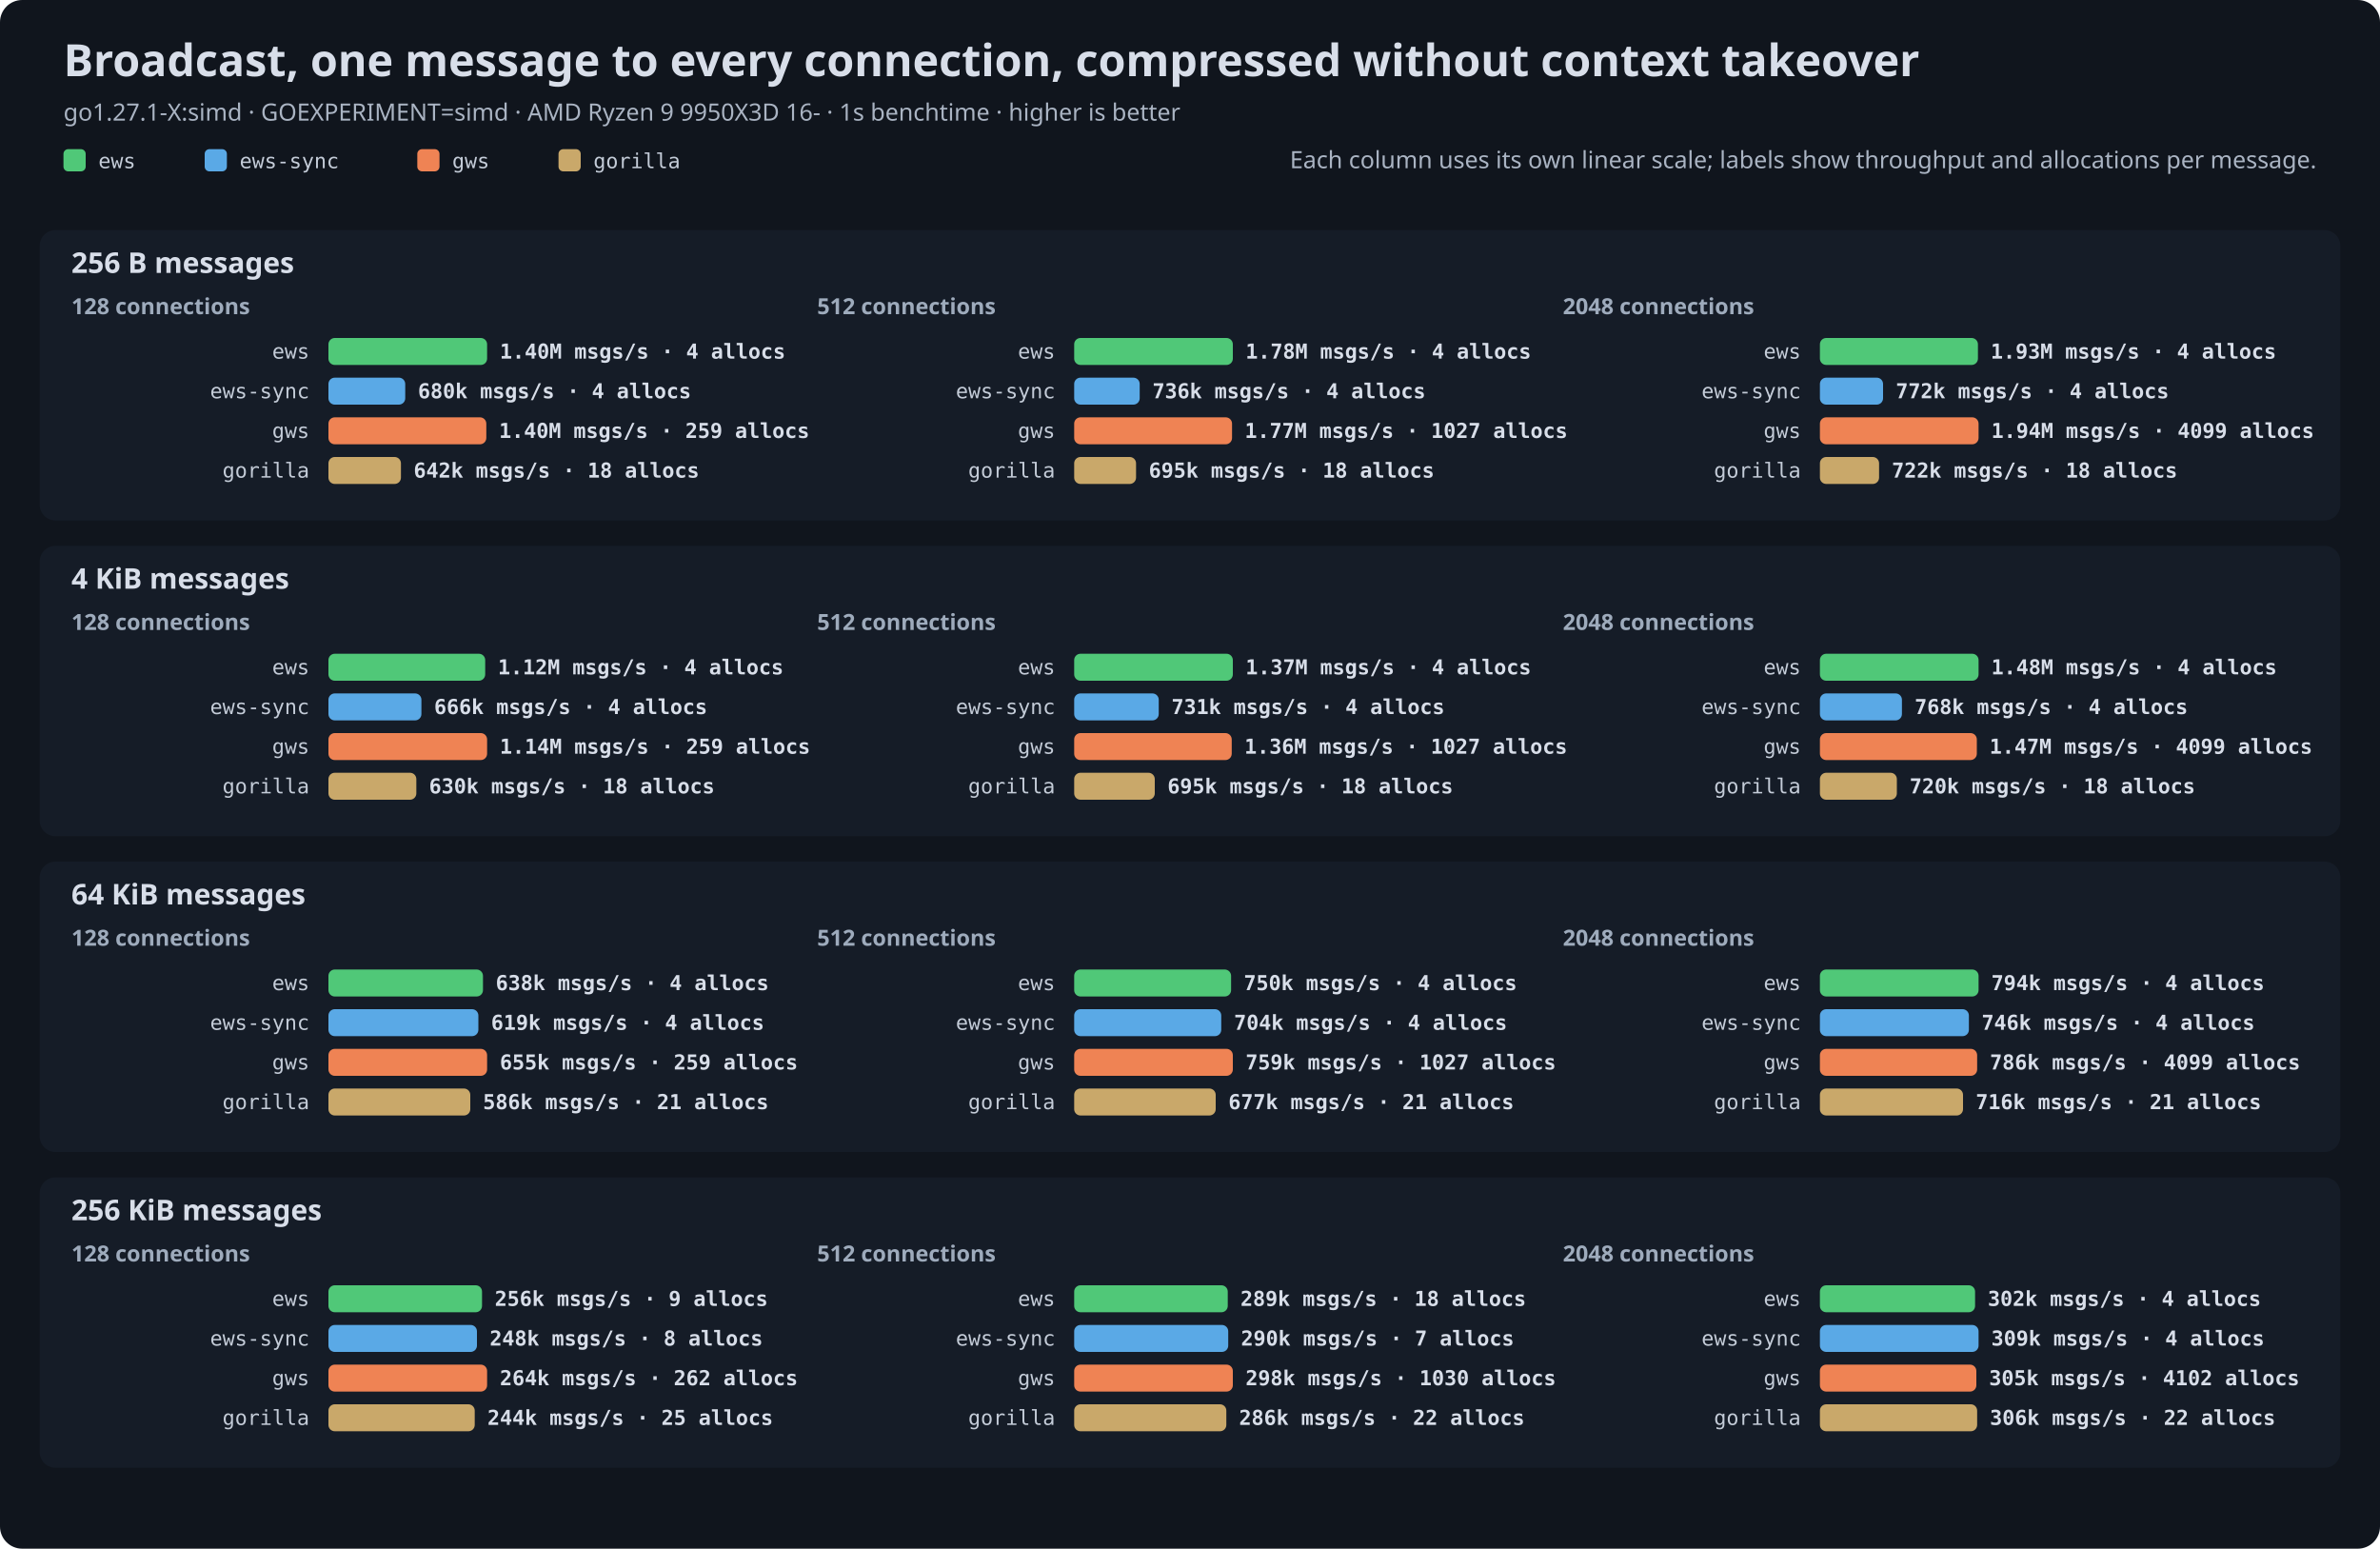
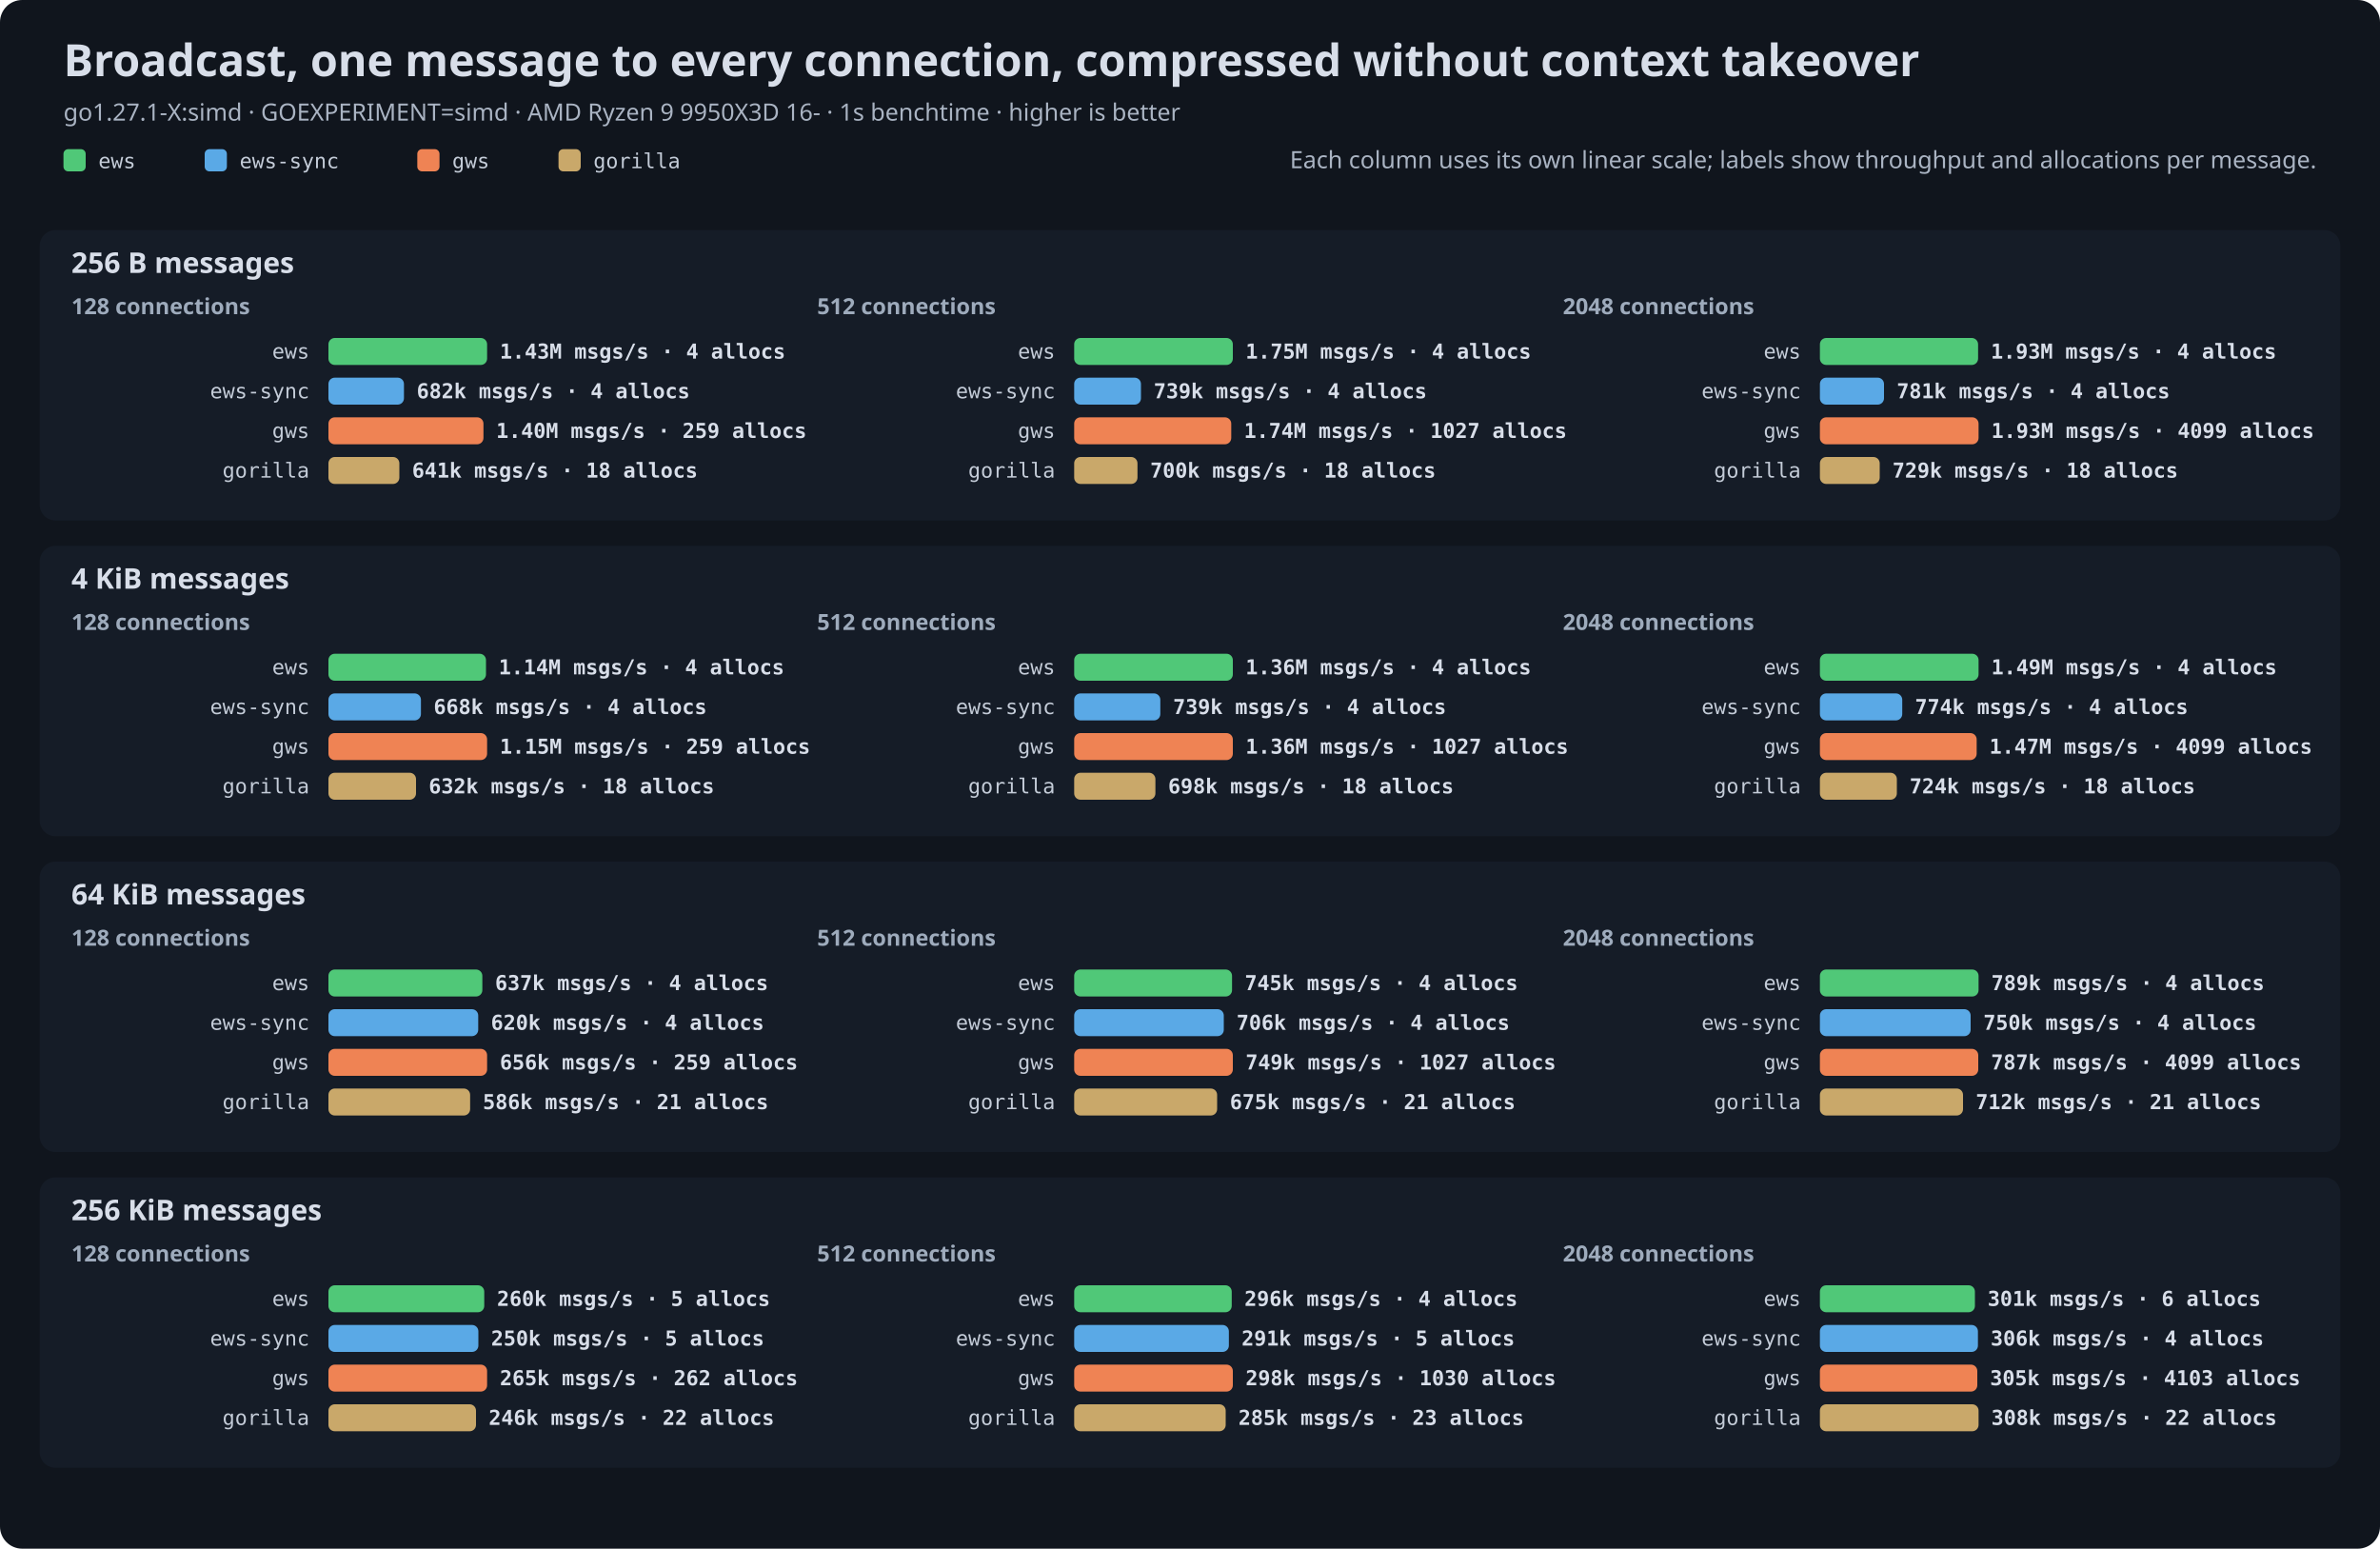
<svg xmlns="http://www.w3.org/2000/svg" width="1500" height="976" viewBox="0 0 1500 976" role="img" aria-labelledby="title desc">
  <style>text{font-family:ui-monospace,SFMono-Regular,Menlo,Consolas,monospace;fill:#d8dee9}.title{font-family:ui-sans-serif,system-ui,sans-serif;font-size:28px;font-weight:700}.subtitle{font-family:ui-sans-serif,system-ui,sans-serif;font-size:15px;fill:#aab4c3}.group{font-family:ui-sans-serif,system-ui,sans-serif;font-size:18px;font-weight:650}.contract{font-family:ui-sans-serif,system-ui,sans-serif;font-size:14px;font-weight:650;fill:#9eabbc}.series{font-size:13px;fill:#c4ccd8}.value{font-size:13px;font-weight:650}.panel{fill:#151c27}</style>
  <rect width="1500" height="976" rx="14" fill="#10151d" />
  <text class="title" x="40" y="48">Broadcast, one message to every connection, compressed without context takeover</text>
  <text class="subtitle" x="40" y="76">go1.27.1-X:simd · GOEXPERIMENT=simd · AMD Ryzen 9 9950X3D 16- · 1s benchtime · higher is better</text>
  <rect x="40" y="94" width="14" height="14" rx="3" fill="#50c878" />
  <text class="series" x="62" y="106">ews</text>
  <rect x="129" y="94" width="14" height="14" rx="3" fill="#5aa9e6" />
  <text class="series" x="151" y="106">ews-sync</text>
  <rect x="263" y="94" width="14" height="14" rx="3" fill="#ef8354" />
  <text class="series" x="285" y="106">gws</text>
  <rect x="352" y="94" width="14" height="14" rx="3" fill="#c9a86a" />
  <text class="series" x="374" y="106">gorilla</text>
  <text class="subtitle" x="1460" y="106" text-anchor="end">Each column uses its own linear scale; labels show throughput and allocations per message.</text>
  <g transform="translate(0,145)">
    <rect class="panel" x="25" y="0" width="1450" height="183" rx="10" />
    <text class="group" x="45" y="27">256 B messages</text>
    <text class="contract" x="45" y="53">128 connections</text>
    <text class="series" x="195" y="81" text-anchor="end">ews</text>
    <rect x="207" y="68" width="100.0" height="17" rx="4" fill="#50c878" />
-     <text class="value" x="315.0" y="81">1.40M msgs/s · 4 allocs</text>
+     <text class="value" x="315.0" y="81">1.43M msgs/s · 4 allocs</text>
    <text class="series" x="195" y="106" text-anchor="end">ews-sync</text>
-     <rect x="207" y="93" width="48.4" height="17" rx="4" fill="#5aa9e6" />
-     <text class="value" x="263.4" y="106">680k msgs/s · 4 allocs</text>
+     <rect x="207" y="93" width="47.6" height="17" rx="4" fill="#5aa9e6" />
+     <text class="value" x="262.6" y="106">682k msgs/s · 4 allocs</text>
    <text class="series" x="195" y="131" text-anchor="end">gws</text>
-     <rect x="207" y="118" width="99.5" height="17" rx="4" fill="#ef8354" />
-     <text class="value" x="314.5" y="131">1.40M msgs/s · 259 allocs</text>
+     <rect x="207" y="118" width="97.7" height="17" rx="4" fill="#ef8354" />
+     <text class="value" x="312.7" y="131">1.40M msgs/s · 259 allocs</text>
    <text class="series" x="195" y="156" text-anchor="end">gorilla</text>
-     <rect x="207" y="143" width="45.7" height="17" rx="4" fill="#c9a86a" />
-     <text class="value" x="260.7" y="156">642k msgs/s · 18 allocs</text>
+     <rect x="207" y="143" width="44.7" height="17" rx="4" fill="#c9a86a" />
+     <text class="value" x="259.7" y="156">641k msgs/s · 18 allocs</text>
    <text class="contract" x="515" y="53">512 connections</text>
    <text class="series" x="665" y="81" text-anchor="end">ews</text>
    <rect x="677" y="68" width="100.0" height="17" rx="4" fill="#50c878" />
-     <text class="value" x="785.0" y="81">1.78M msgs/s · 4 allocs</text>
+     <text class="value" x="785.0" y="81">1.75M msgs/s · 4 allocs</text>
    <text class="series" x="665" y="106" text-anchor="end">ews-sync</text>
-     <rect x="677" y="93" width="41.3" height="17" rx="4" fill="#5aa9e6" />
-     <text class="value" x="726.3" y="106">736k msgs/s · 4 allocs</text>
+     <rect x="677" y="93" width="42.1" height="17" rx="4" fill="#5aa9e6" />
+     <text class="value" x="727.1" y="106">739k msgs/s · 4 allocs</text>
    <text class="series" x="665" y="131" text-anchor="end">gws</text>
-     <rect x="677" y="118" width="99.5" height="17" rx="4" fill="#ef8354" />
-     <text class="value" x="784.5" y="131">1.77M msgs/s · 1027 allocs</text>
+     <rect x="677" y="118" width="99.0" height="17" rx="4" fill="#ef8354" />
+     <text class="value" x="784.0" y="131">1.74M msgs/s · 1027 allocs</text>
    <text class="series" x="665" y="156" text-anchor="end">gorilla</text>
-     <rect x="677" y="143" width="39.0" height="17" rx="4" fill="#c9a86a" />
-     <text class="value" x="724.0" y="156">695k msgs/s · 18 allocs</text>
+     <rect x="677" y="143" width="39.9" height="17" rx="4" fill="#c9a86a" />
+     <text class="value" x="724.9" y="156">700k msgs/s · 18 allocs</text>
    <text class="contract" x="985" y="53">2048 connections</text>
    <text class="series" x="1135" y="81" text-anchor="end">ews</text>
-     <rect x="1147" y="68" width="99.6" height="17" rx="4" fill="#50c878" />
-     <text class="value" x="1254.6" y="81">1.93M msgs/s · 4 allocs</text>
+     <rect x="1147" y="68" width="99.7" height="17" rx="4" fill="#50c878" />
+     <text class="value" x="1254.7" y="81">1.93M msgs/s · 4 allocs</text>
    <text class="series" x="1135" y="106" text-anchor="end">ews-sync</text>
-     <rect x="1147" y="93" width="39.8" height="17" rx="4" fill="#5aa9e6" />
-     <text class="value" x="1194.8" y="106">772k msgs/s · 4 allocs</text>
+     <rect x="1147" y="93" width="40.4" height="17" rx="4" fill="#5aa9e6" />
+     <text class="value" x="1195.4" y="106">781k msgs/s · 4 allocs</text>
    <text class="series" x="1135" y="131" text-anchor="end">gws</text>
    <rect x="1147" y="118" width="100.0" height="17" rx="4" fill="#ef8354" />
-     <text class="value" x="1255.0" y="131">1.94M msgs/s · 4099 allocs</text>
+     <text class="value" x="1255.0" y="131">1.93M msgs/s · 4099 allocs</text>
    <text class="series" x="1135" y="156" text-anchor="end">gorilla</text>
-     <rect x="1147" y="143" width="37.3" height="17" rx="4" fill="#c9a86a" />
-     <text class="value" x="1192.3" y="156">722k msgs/s · 18 allocs</text>
+     <rect x="1147" y="143" width="37.7" height="17" rx="4" fill="#c9a86a" />
+     <text class="value" x="1192.7" y="156">729k msgs/s · 18 allocs</text>
  </g>
  <g transform="translate(0,344)">
    <rect class="panel" x="25" y="0" width="1450" height="183" rx="10" />
    <text class="group" x="45" y="27">4 KiB messages</text>
    <text class="contract" x="45" y="53">128 connections</text>
    <text class="series" x="195" y="81" text-anchor="end">ews</text>
-     <rect x="207" y="68" width="98.8" height="17" rx="4" fill="#50c878" />
-     <text class="value" x="313.8" y="81">1.12M msgs/s · 4 allocs</text>
+     <rect x="207" y="68" width="99.3" height="17" rx="4" fill="#50c878" />
+     <text class="value" x="314.3" y="81">1.14M msgs/s · 4 allocs</text>
    <text class="series" x="195" y="106" text-anchor="end">ews-sync</text>
-     <rect x="207" y="93" width="58.6" height="17" rx="4" fill="#5aa9e6" />
-     <text class="value" x="273.6" y="106">666k msgs/s · 4 allocs</text>
+     <rect x="207" y="93" width="58.3" height="17" rx="4" fill="#5aa9e6" />
+     <text class="value" x="273.3" y="106">668k msgs/s · 4 allocs</text>
    <text class="series" x="195" y="131" text-anchor="end">gws</text>
    <rect x="207" y="118" width="100.0" height="17" rx="4" fill="#ef8354" />
-     <text class="value" x="315.0" y="131">1.14M msgs/s · 259 allocs</text>
+     <text class="value" x="315.0" y="131">1.15M msgs/s · 259 allocs</text>
    <text class="series" x="195" y="156" text-anchor="end">gorilla</text>
-     <rect x="207" y="143" width="55.4" height="17" rx="4" fill="#c9a86a" />
-     <text class="value" x="270.4" y="156">630k msgs/s · 18 allocs</text>
+     <rect x="207" y="143" width="55.2" height="17" rx="4" fill="#c9a86a" />
+     <text class="value" x="270.2" y="156">632k msgs/s · 18 allocs</text>
    <text class="contract" x="515" y="53">512 connections</text>
    <text class="series" x="665" y="81" text-anchor="end">ews</text>
    <rect x="677" y="68" width="100.0" height="17" rx="4" fill="#50c878" />
-     <text class="value" x="785.0" y="81">1.37M msgs/s · 4 allocs</text>
+     <text class="value" x="785.0" y="81">1.36M msgs/s · 4 allocs</text>
    <text class="series" x="665" y="106" text-anchor="end">ews-sync</text>
-     <rect x="677" y="93" width="53.3" height="17" rx="4" fill="#5aa9e6" />
-     <text class="value" x="738.3" y="106">731k msgs/s · 4 allocs</text>
+     <rect x="677" y="93" width="54.3" height="17" rx="4" fill="#5aa9e6" />
+     <text class="value" x="739.3" y="106">739k msgs/s · 4 allocs</text>
    <text class="series" x="665" y="131" text-anchor="end">gws</text>
-     <rect x="677" y="118" width="99.3" height="17" rx="4" fill="#ef8354" />
-     <text class="value" x="784.3" y="131">1.36M msgs/s · 1027 allocs</text>
+     <rect x="677" y="118" width="100.0" height="17" rx="4" fill="#ef8354" />
+     <text class="value" x="785.0" y="131">1.36M msgs/s · 1027 allocs</text>
    <text class="series" x="665" y="156" text-anchor="end">gorilla</text>
-     <rect x="677" y="143" width="50.8" height="17" rx="4" fill="#c9a86a" />
-     <text class="value" x="735.8" y="156">695k msgs/s · 18 allocs</text>
+     <rect x="677" y="143" width="51.2" height="17" rx="4" fill="#c9a86a" />
+     <text class="value" x="736.2" y="156">698k msgs/s · 18 allocs</text>
    <text class="contract" x="985" y="53">2048 connections</text>
    <text class="series" x="1135" y="81" text-anchor="end">ews</text>
    <rect x="1147" y="68" width="100.0" height="17" rx="4" fill="#50c878" />
-     <text class="value" x="1255.0" y="81">1.48M msgs/s · 4 allocs</text>
+     <text class="value" x="1255.0" y="81">1.49M msgs/s · 4 allocs</text>
    <text class="series" x="1135" y="106" text-anchor="end">ews-sync</text>
-     <rect x="1147" y="93" width="51.7" height="17" rx="4" fill="#5aa9e6" />
-     <text class="value" x="1206.7" y="106">768k msgs/s · 4 allocs</text>
+     <rect x="1147" y="93" width="51.9" height="17" rx="4" fill="#5aa9e6" />
+     <text class="value" x="1206.9" y="106">774k msgs/s · 4 allocs</text>
    <text class="series" x="1135" y="131" text-anchor="end">gws</text>
-     <rect x="1147" y="118" width="98.9" height="17" rx="4" fill="#ef8354" />
-     <text class="value" x="1253.9" y="131">1.47M msgs/s · 4099 allocs</text>
+     <rect x="1147" y="118" width="98.8" height="17" rx="4" fill="#ef8354" />
+     <text class="value" x="1253.8" y="131">1.47M msgs/s · 4099 allocs</text>
    <text class="series" x="1135" y="156" text-anchor="end">gorilla</text>
    <rect x="1147" y="143" width="48.5" height="17" rx="4" fill="#c9a86a" />
-     <text class="value" x="1203.5" y="156">720k msgs/s · 18 allocs</text>
+     <text class="value" x="1203.5" y="156">724k msgs/s · 18 allocs</text>
  </g>
  <g transform="translate(0,543)">
    <rect class="panel" x="25" y="0" width="1450" height="183" rx="10" />
    <text class="group" x="45" y="27">64 KiB messages</text>
    <text class="contract" x="45" y="53">128 connections</text>
    <text class="series" x="195" y="81" text-anchor="end">ews</text>
-     <rect x="207" y="68" width="97.4" height="17" rx="4" fill="#50c878" />
-     <text class="value" x="312.4" y="81">638k msgs/s · 4 allocs</text>
+     <rect x="207" y="68" width="97.0" height="17" rx="4" fill="#50c878" />
+     <text class="value" x="312.0" y="81">637k msgs/s · 4 allocs</text>
    <text class="series" x="195" y="106" text-anchor="end">ews-sync</text>
-     <rect x="207" y="93" width="94.5" height="17" rx="4" fill="#5aa9e6" />
-     <text class="value" x="309.5" y="106">619k msgs/s · 4 allocs</text>
+     <rect x="207" y="93" width="94.4" height="17" rx="4" fill="#5aa9e6" />
+     <text class="value" x="309.4" y="106">620k msgs/s · 4 allocs</text>
    <text class="series" x="195" y="131" text-anchor="end">gws</text>
    <rect x="207" y="118" width="100.0" height="17" rx="4" fill="#ef8354" />
-     <text class="value" x="315.0" y="131">655k msgs/s · 259 allocs</text>
+     <text class="value" x="315.0" y="131">656k msgs/s · 259 allocs</text>
    <text class="series" x="195" y="156" text-anchor="end">gorilla</text>
-     <rect x="207" y="143" width="89.4" height="17" rx="4" fill="#c9a86a" />
-     <text class="value" x="304.4" y="156">586k msgs/s · 21 allocs</text>
+     <rect x="207" y="143" width="89.3" height="17" rx="4" fill="#c9a86a" />
+     <text class="value" x="304.3" y="156">586k msgs/s · 21 allocs</text>
    <text class="contract" x="515" y="53">512 connections</text>
    <text class="series" x="665" y="81" text-anchor="end">ews</text>
-     <rect x="677" y="68" width="98.9" height="17" rx="4" fill="#50c878" />
-     <text class="value" x="783.9" y="81">750k msgs/s · 4 allocs</text>
+     <rect x="677" y="68" width="99.5" height="17" rx="4" fill="#50c878" />
+     <text class="value" x="784.5" y="81">745k msgs/s · 4 allocs</text>
    <text class="series" x="665" y="106" text-anchor="end">ews-sync</text>
-     <rect x="677" y="93" width="92.7" height="17" rx="4" fill="#5aa9e6" />
-     <text class="value" x="777.7" y="106">704k msgs/s · 4 allocs</text>
+     <rect x="677" y="93" width="94.3" height="17" rx="4" fill="#5aa9e6" />
+     <text class="value" x="779.3" y="106">706k msgs/s · 4 allocs</text>
    <text class="series" x="665" y="131" text-anchor="end">gws</text>
    <rect x="677" y="118" width="100.0" height="17" rx="4" fill="#ef8354" />
-     <text class="value" x="785.0" y="131">759k msgs/s · 1027 allocs</text>
+     <text class="value" x="785.0" y="131">749k msgs/s · 1027 allocs</text>
    <text class="series" x="665" y="156" text-anchor="end">gorilla</text>
-     <rect x="677" y="143" width="89.2" height="17" rx="4" fill="#c9a86a" />
-     <text class="value" x="774.2" y="156">677k msgs/s · 21 allocs</text>
+     <rect x="677" y="143" width="90.1" height="17" rx="4" fill="#c9a86a" />
+     <text class="value" x="775.1" y="156">675k msgs/s · 21 allocs</text>
    <text class="contract" x="985" y="53">2048 connections</text>
    <text class="series" x="1135" y="81" text-anchor="end">ews</text>
    <rect x="1147" y="68" width="100.0" height="17" rx="4" fill="#50c878" />
-     <text class="value" x="1255.0" y="81">794k msgs/s · 4 allocs</text>
+     <text class="value" x="1255.0" y="81">789k msgs/s · 4 allocs</text>
    <text class="series" x="1135" y="106" text-anchor="end">ews-sync</text>
-     <rect x="1147" y="93" width="93.9" height="17" rx="4" fill="#5aa9e6" />
-     <text class="value" x="1248.9" y="106">746k msgs/s · 4 allocs</text>
+     <rect x="1147" y="93" width="95.0" height="17" rx="4" fill="#5aa9e6" />
+     <text class="value" x="1250.0" y="106">750k msgs/s · 4 allocs</text>
    <text class="series" x="1135" y="131" text-anchor="end">gws</text>
-     <rect x="1147" y="118" width="99.1" height="17" rx="4" fill="#ef8354" />
-     <text class="value" x="1254.1" y="131">786k msgs/s · 4099 allocs</text>
+     <rect x="1147" y="118" width="99.8" height="17" rx="4" fill="#ef8354" />
+     <text class="value" x="1254.8" y="131">787k msgs/s · 4099 allocs</text>
    <text class="series" x="1135" y="156" text-anchor="end">gorilla</text>
    <rect x="1147" y="143" width="90.2" height="17" rx="4" fill="#c9a86a" />
-     <text class="value" x="1245.2" y="156">716k msgs/s · 21 allocs</text>
+     <text class="value" x="1245.2" y="156">712k msgs/s · 21 allocs</text>
  </g>
  <g transform="translate(0,742)">
    <rect class="panel" x="25" y="0" width="1450" height="183" rx="10" />
    <text class="group" x="45" y="27">256 KiB messages</text>
    <text class="contract" x="45" y="53">128 connections</text>
    <text class="series" x="195" y="81" text-anchor="end">ews</text>
-     <rect x="207" y="68" width="96.8" height="17" rx="4" fill="#50c878" />
-     <text class="value" x="311.8" y="81">256k msgs/s · 9 allocs</text>
+     <rect x="207" y="68" width="98.2" height="17" rx="4" fill="#50c878" />
+     <text class="value" x="313.2" y="81">260k msgs/s · 5 allocs</text>
    <text class="series" x="195" y="106" text-anchor="end">ews-sync</text>
-     <rect x="207" y="93" width="93.6" height="17" rx="4" fill="#5aa9e6" />
-     <text class="value" x="308.6" y="106">248k msgs/s · 8 allocs</text>
+     <rect x="207" y="93" width="94.5" height="17" rx="4" fill="#5aa9e6" />
+     <text class="value" x="309.5" y="106">250k msgs/s · 5 allocs</text>
    <text class="series" x="195" y="131" text-anchor="end">gws</text>
    <rect x="207" y="118" width="100.0" height="17" rx="4" fill="#ef8354" />
-     <text class="value" x="315.0" y="131">264k msgs/s · 262 allocs</text>
+     <text class="value" x="315.0" y="131">265k msgs/s · 262 allocs</text>
    <text class="series" x="195" y="156" text-anchor="end">gorilla</text>
-     <rect x="207" y="143" width="92.2" height="17" rx="4" fill="#c9a86a" />
-     <text class="value" x="307.2" y="156">244k msgs/s · 25 allocs</text>
+     <rect x="207" y="143" width="93.0" height="17" rx="4" fill="#c9a86a" />
+     <text class="value" x="308.0" y="156">246k msgs/s · 22 allocs</text>
    <text class="contract" x="515" y="53">512 connections</text>
    <text class="series" x="665" y="81" text-anchor="end">ews</text>
-     <rect x="677" y="68" width="96.8" height="17" rx="4" fill="#50c878" />
-     <text class="value" x="781.8" y="81">289k msgs/s · 18 allocs</text>
+     <rect x="677" y="68" width="99.3" height="17" rx="4" fill="#50c878" />
+     <text class="value" x="784.3" y="81">296k msgs/s · 4 allocs</text>
    <text class="series" x="665" y="106" text-anchor="end">ews-sync</text>
-     <rect x="677" y="93" width="97.1" height="17" rx="4" fill="#5aa9e6" />
-     <text class="value" x="782.1" y="106">290k msgs/s · 7 allocs</text>
+     <rect x="677" y="93" width="97.5" height="17" rx="4" fill="#5aa9e6" />
+     <text class="value" x="782.5" y="106">291k msgs/s · 5 allocs</text>
    <text class="series" x="665" y="131" text-anchor="end">gws</text>
    <rect x="677" y="118" width="100.0" height="17" rx="4" fill="#ef8354" />
    <text class="value" x="785.0" y="131">298k msgs/s · 1030 allocs</text>
    <text class="series" x="665" y="156" text-anchor="end">gorilla</text>
-     <rect x="677" y="143" width="95.9" height="17" rx="4" fill="#c9a86a" />
-     <text class="value" x="780.9" y="156">286k msgs/s · 22 allocs</text>
+     <rect x="677" y="143" width="95.5" height="17" rx="4" fill="#c9a86a" />
+     <text class="value" x="780.5" y="156">285k msgs/s · 23 allocs</text>
    <text class="contract" x="985" y="53">2048 connections</text>
    <text class="series" x="1135" y="81" text-anchor="end">ews</text>
-     <rect x="1147" y="68" width="97.8" height="17" rx="4" fill="#50c878" />
-     <text class="value" x="1252.8" y="81">302k msgs/s · 4 allocs</text>
+     <rect x="1147" y="68" width="97.7" height="17" rx="4" fill="#50c878" />
+     <text class="value" x="1252.7" y="81">301k msgs/s · 6 allocs</text>
    <text class="series" x="1135" y="106" text-anchor="end">ews-sync</text>
-     <rect x="1147" y="93" width="100.0" height="17" rx="4" fill="#5aa9e6" />
-     <text class="value" x="1255.0" y="106">309k msgs/s · 4 allocs</text>
+     <rect x="1147" y="93" width="99.6" height="17" rx="4" fill="#5aa9e6" />
+     <text class="value" x="1254.6" y="106">306k msgs/s · 4 allocs</text>
    <text class="series" x="1135" y="131" text-anchor="end">gws</text>
-     <rect x="1147" y="118" width="98.6" height="17" rx="4" fill="#ef8354" />
-     <text class="value" x="1253.6" y="131">305k msgs/s · 4102 allocs</text>
+     <rect x="1147" y="118" width="99.2" height="17" rx="4" fill="#ef8354" />
+     <text class="value" x="1254.2" y="131">305k msgs/s · 4103 allocs</text>
    <text class="series" x="1135" y="156" text-anchor="end">gorilla</text>
-     <rect x="1147" y="143" width="99.1" height="17" rx="4" fill="#c9a86a" />
-     <text class="value" x="1254.1" y="156">306k msgs/s · 22 allocs</text>
+     <rect x="1147" y="143" width="100.0" height="17" rx="4" fill="#c9a86a" />
+     <text class="value" x="1255.0" y="156">308k msgs/s · 22 allocs</text>
  </g>
</svg>
